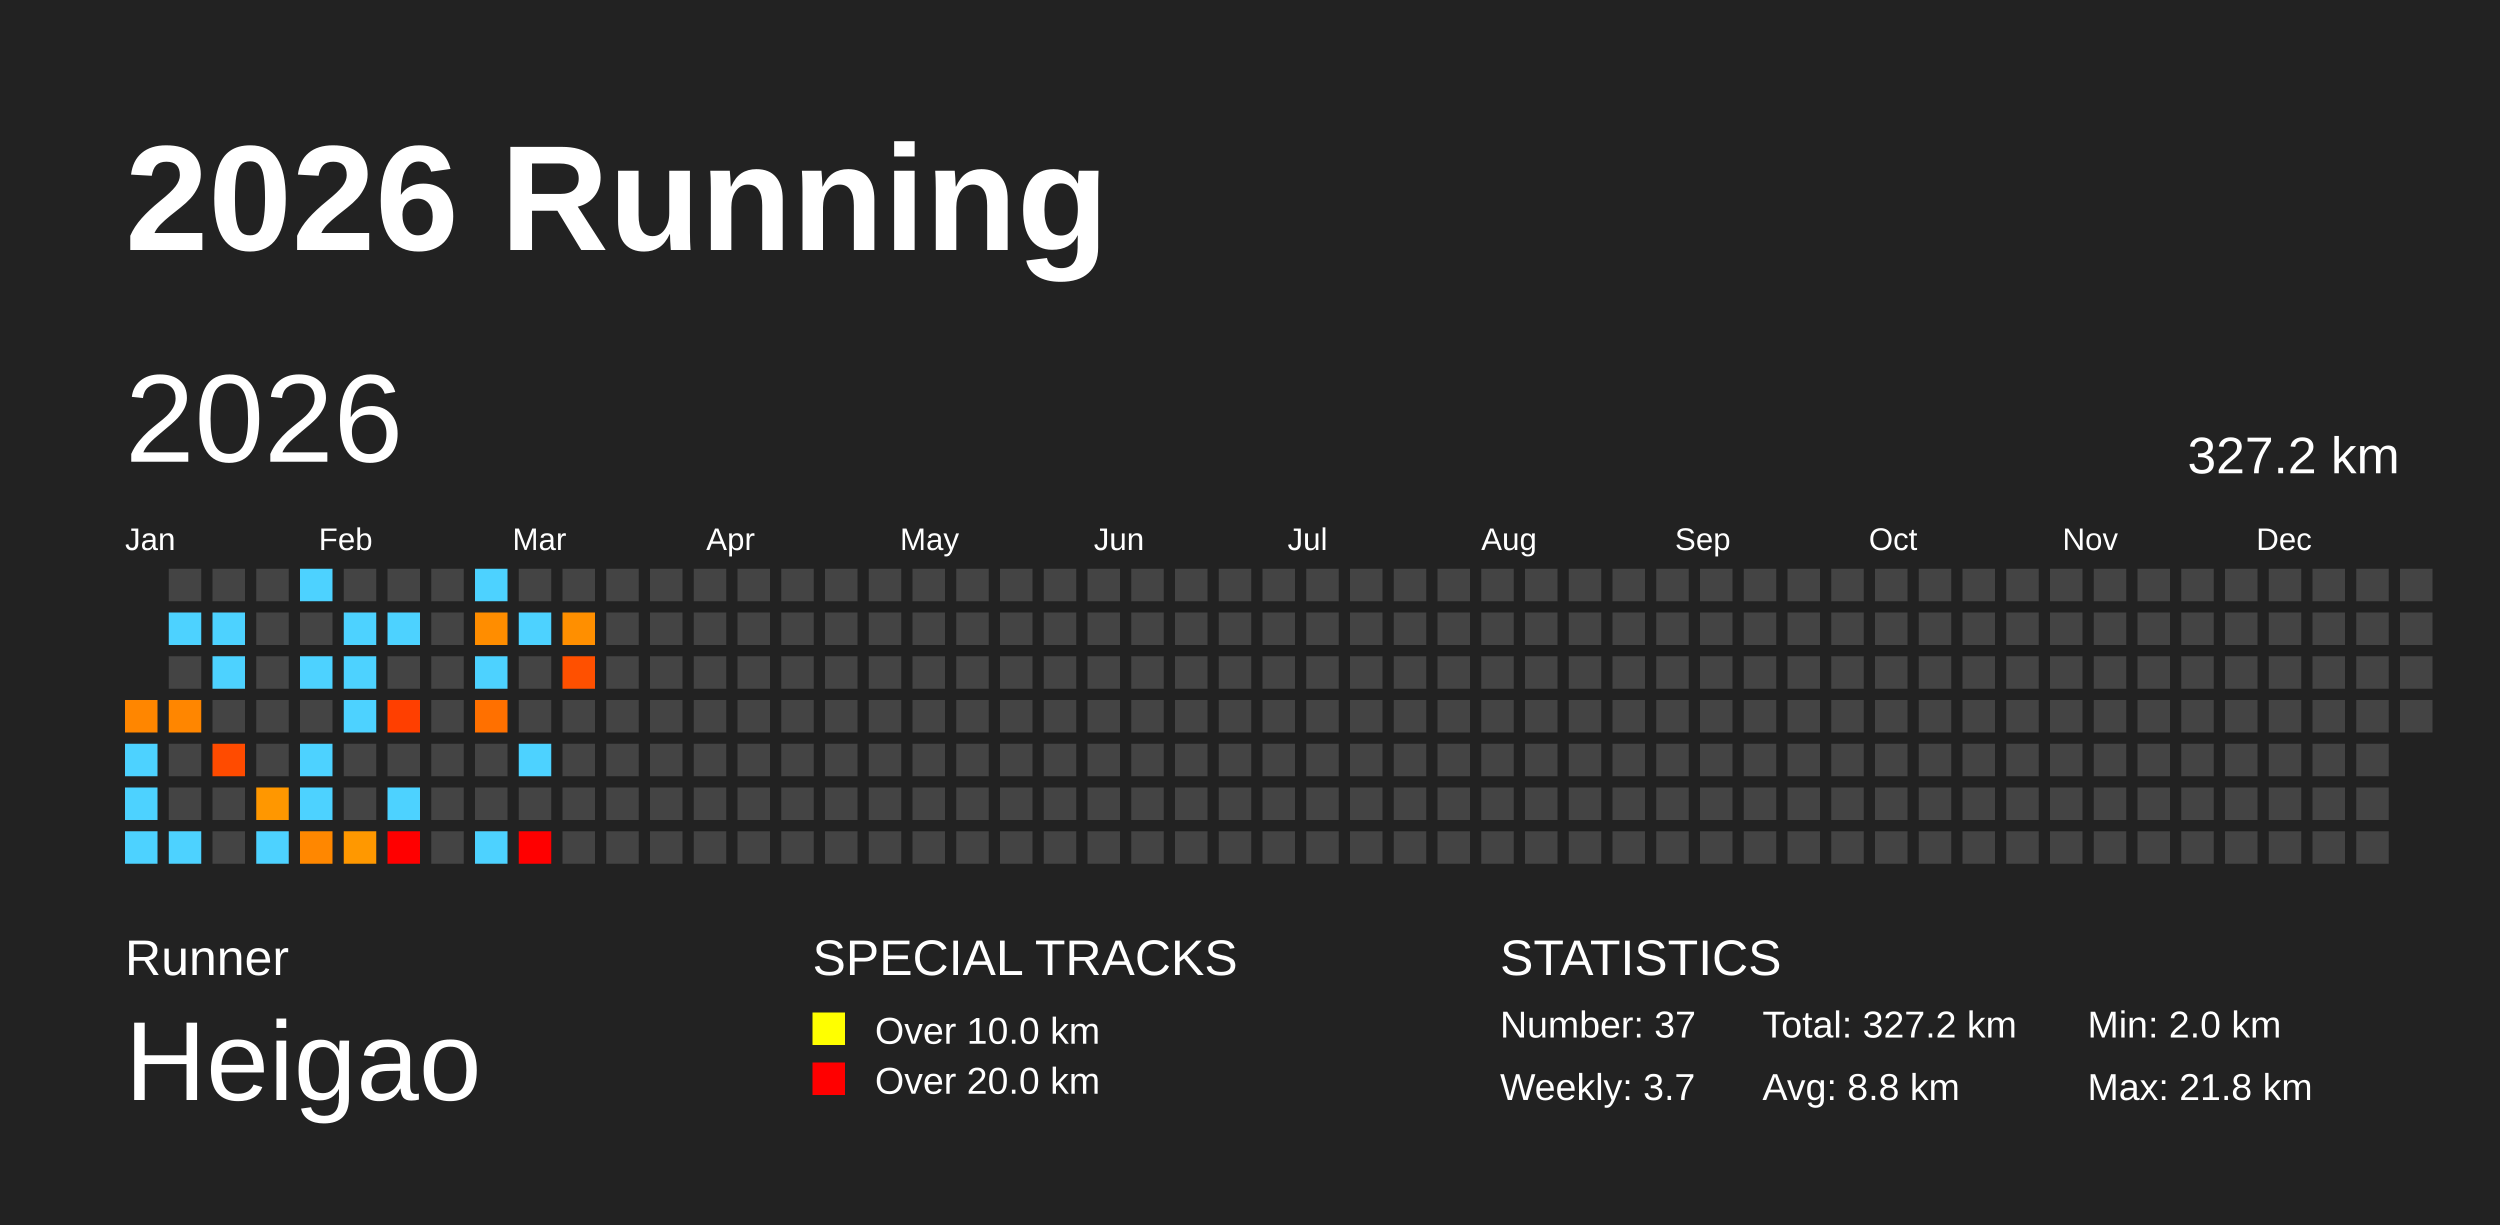
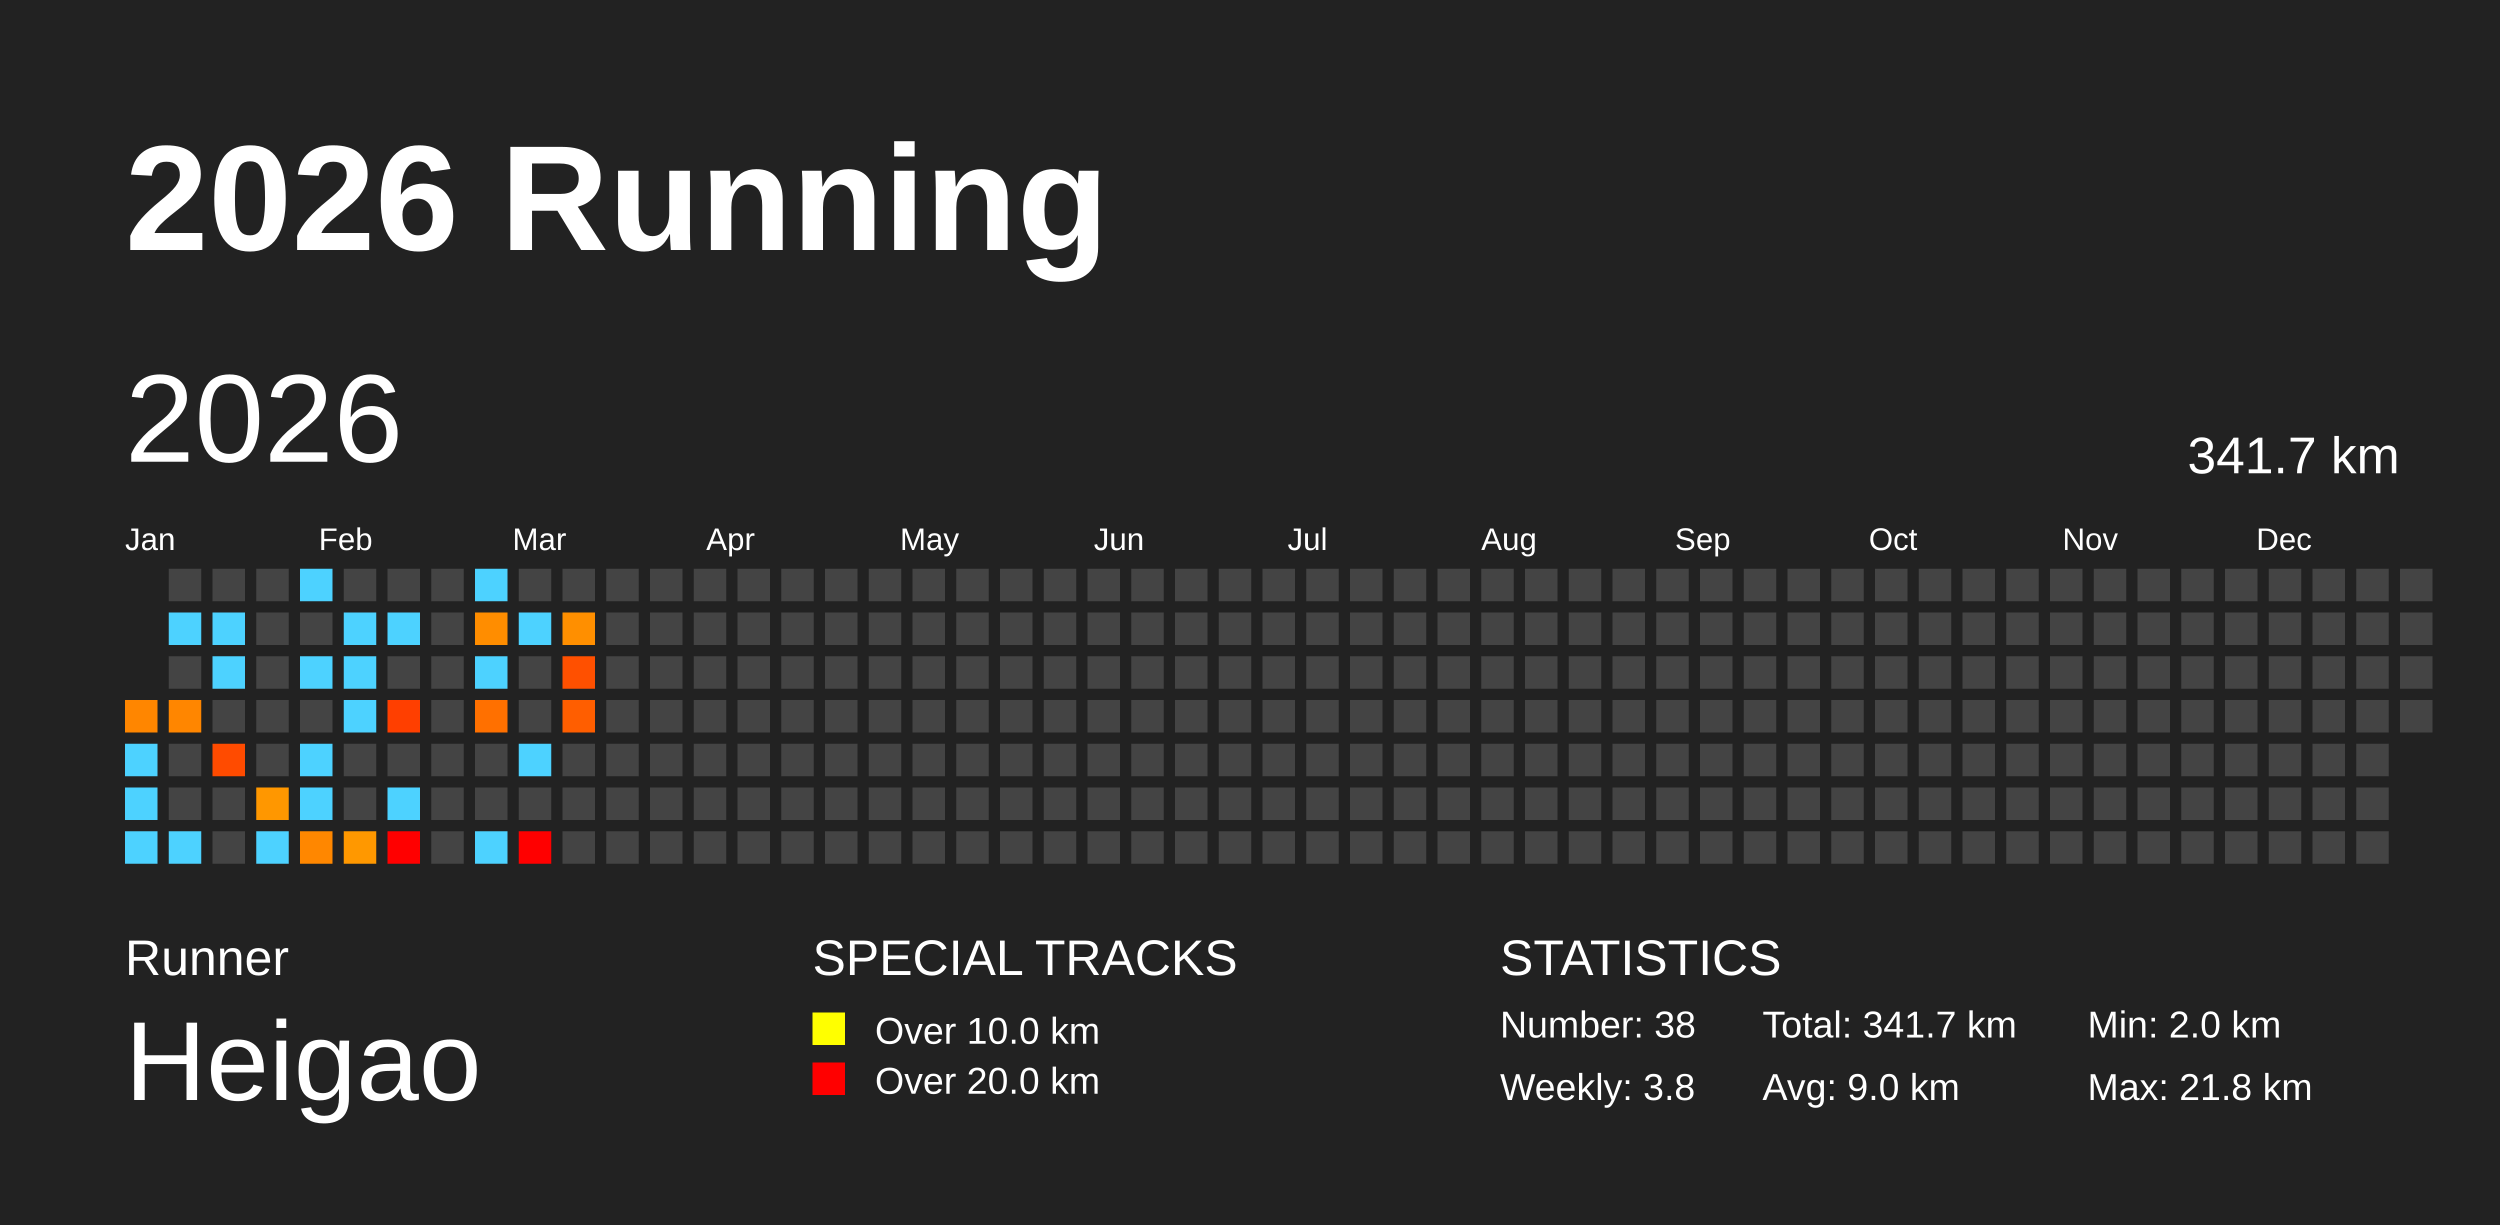
<svg xmlns="http://www.w3.org/2000/svg" baseProfile="full" height="98mm" version="1.1" viewBox="0,0,200,98" width="200mm">
  <defs />
  <rect fill="#222222" height="98" width="200" x="0" y="0" />
  <text fill="#FFFFFF" style="font-size:12px; font-family:Arial; font-weight:bold;" x="10" y="20">2026 Running</text>
  <text fill="#FFFFFF" style="font-size:4px; font-family:Arial" x="10" y="78">Runner</text>
  <text fill="#FFFFFF" style="font-size:9px; font-family:Arial" x="10" y="88">Heigao</text>
  <text fill="#FFFFFF" style="font-size:4px; font-family:Arial" x="65" y="78">SPECIAL TRACKS</text>
  <rect fill="yellow" height="2.6" width="2.6" x="65" y="81" />
  <text fill="#FFFFFF" style="font-size:3px; font-family:Arial" x="70" y="83.5">Over 10.0 km</text>
  <rect fill="red" height="2.6" width="2.6" x="65" y="85" />
  <text fill="#FFFFFF" style="font-size:3px; font-family:Arial" x="70" y="87.5">Over 20.0 km</text>
  <text fill="#FFFFFF" style="font-size:4px; font-family:Arial" x="120" y="78">STATISTICS</text>
-   <text fill="#FFFFFF" style="font-size:3px; font-family:Arial" x="120" y="83">Number: 37</text>
-   <text fill="#FFFFFF" style="font-size:3px; font-family:Arial" x="120" y="88">Weekly: 3.7</text>
-   <text fill="#FFFFFF" style="font-size:3px; font-family:Arial" x="141" y="83">Total: 327.2 km</text>
-   <text fill="#FFFFFF" style="font-size:3px; font-family:Arial" x="141" y="88">Avg: 8.8 km</text>
+   <text fill="#FFFFFF" style="font-size:3px; font-family:Arial" x="120" y="83">Number: 38</text>
+   <text fill="#FFFFFF" style="font-size:3px; font-family:Arial" x="120" y="88">Weekly: 3.8</text>
+   <text fill="#FFFFFF" style="font-size:3px; font-family:Arial" x="141" y="83">Total: 341.7 km</text>
+   <text fill="#FFFFFF" style="font-size:3px; font-family:Arial" x="141" y="88">Avg: 9.0 km</text>
  <text fill="#FFFFFF" style="font-size:3px; font-family:Arial" x="167" y="83">Min: 2.0 km</text>
  <text fill="#FFFFFF" style="font-size:3px; font-family:Arial" x="167" y="88">Max: 21.8 km</text>
  <text dominant-baseline="hanging" fill="#FFFFFF" style="font-size:10.0px; font-family:Arial;" x="10" y="30">2026</text>
-   <text dominant-baseline="hanging" fill="#FFFFFF" style="font-size:4.125px; font-family:Arial;" x="175" y="35">327.2 km</text>
+   <text dominant-baseline="hanging" fill="#FFFFFF" style="font-size:4.125px; font-family:Arial;" x="175" y="35">341.7 km</text>
  <text fill="#FFFFFF" style="font-size:2.5px; font-family:Arial" x="10.0" y="44">Jan</text>
  <text fill="#FFFFFF" style="font-size:2.5px; font-family:Arial" x="25.5" y="44">Feb</text>
  <text fill="#FFFFFF" style="font-size:2.5px; font-family:Arial" x="41.0" y="44">Mar</text>
  <text fill="#FFFFFF" style="font-size:2.5px; font-family:Arial" x="56.5" y="44">Apr</text>
  <text fill="#FFFFFF" style="font-size:2.5px; font-family:Arial" x="72.0" y="44">May</text>
  <text fill="#FFFFFF" style="font-size:2.5px; font-family:Arial" x="87.5" y="44">Jun</text>
  <text fill="#FFFFFF" style="font-size:2.5px; font-family:Arial" x="103.0" y="44">Jul</text>
  <text fill="#FFFFFF" style="font-size:2.5px; font-family:Arial" x="118.5" y="44">Aug</text>
  <text fill="#FFFFFF" style="font-size:2.5px; font-family:Arial" x="134.0" y="44">Sep</text>
  <text fill="#FFFFFF" style="font-size:2.5px; font-family:Arial" x="149.5" y="44">Oct</text>
  <text fill="#FFFFFF" style="font-size:2.5px; font-family:Arial" x="165.0" y="44">Nov</text>
  <text fill="#FFFFFF" style="font-size:2.5px; font-family:Arial" x="180.5" y="44">Dec</text>
  <rect fill="#ff8600" height="2.6" width="2.6" x="10.0" y="56.0" />
  <rect fill="#4dd2ff" height="2.6" width="2.6" x="10.0" y="59.5" />
  <rect fill="#4dd2ff" height="2.6" width="2.6" x="10.0" y="63.0" />
  <rect fill="#4dd2ff" height="2.6" width="2.6" x="10.0" y="66.5" />
  <rect fill="#444444" height="2.6" width="2.6" x="13.5" y="45.5" />
  <rect fill="#4dd2ff" height="2.6" width="2.6" x="13.5" y="49.0" />
  <rect fill="#444444" height="2.6" width="2.6" x="13.5" y="52.5" />
  <rect fill="#ff8600" height="2.6" width="2.6" x="13.5" y="56.0" />
  <rect fill="#444444" height="2.6" width="2.6" x="13.5" y="59.5" />
  <rect fill="#444444" height="2.6" width="2.6" x="13.5" y="63.0" />
  <rect fill="#4dd2ff" height="2.6" width="2.6" x="13.5" y="66.5" />
  <rect fill="#444444" height="2.6" width="2.6" x="17.0" y="45.5" />
  <rect fill="#4dd2ff" height="2.6" width="2.6" x="17.0" y="49.0" />
  <rect fill="#4dd2ff" height="2.6" width="2.6" x="17.0" y="52.5" />
  <rect fill="#444444" height="2.6" width="2.6" x="17.0" y="56.0" />
  <rect fill="#ff4b00" height="2.6" width="2.6" x="17.0" y="59.5" />
  <rect fill="#444444" height="2.6" width="2.6" x="17.0" y="63.0" />
  <rect fill="#444444" height="2.6" width="2.6" x="17.0" y="66.5" />
  <rect fill="#444444" height="2.6" width="2.6" x="20.5" y="45.5" />
  <rect fill="#444444" height="2.6" width="2.6" x="20.5" y="49.0" />
  <rect fill="#444444" height="2.6" width="2.6" x="20.5" y="52.5" />
  <rect fill="#444444" height="2.6" width="2.6" x="20.5" y="56.0" />
  <rect fill="#444444" height="2.6" width="2.6" x="20.5" y="59.5" />
  <rect fill="#ff9700" height="2.6" width="2.6" x="20.5" y="63.0" />
  <rect fill="#4dd2ff" height="2.6" width="2.6" x="20.5" y="66.5" />
  <rect fill="#4dd2ff" height="2.6" width="2.6" x="24.0" y="45.5" />
  <rect fill="#444444" height="2.6" width="2.6" x="24.0" y="49.0" />
  <rect fill="#4dd2ff" height="2.6" width="2.6" x="24.0" y="52.5" />
  <rect fill="#444444" height="2.6" width="2.6" x="24.0" y="56.0" />
  <rect fill="#4dd2ff" height="2.6" width="2.6" x="24.0" y="59.5" />
  <rect fill="#4dd2ff" height="2.6" width="2.6" x="24.0" y="63.0" />
  <rect fill="#ff8700" height="2.6" width="2.6" x="24.0" y="66.5" />
  <rect fill="#444444" height="2.6" width="2.6" x="27.5" y="45.5" />
  <rect fill="#4dd2ff" height="2.6" width="2.6" x="27.5" y="49.0" />
  <rect fill="#4dd2ff" height="2.6" width="2.6" x="27.5" y="52.5" />
  <rect fill="#4dd2ff" height="2.6" width="2.6" x="27.5" y="56.0" />
  <rect fill="#444444" height="2.6" width="2.6" x="27.5" y="59.5" />
  <rect fill="#444444" height="2.6" width="2.6" x="27.5" y="63.0" />
  <rect fill="#ff9800" height="2.6" width="2.6" x="27.5" y="66.5" />
  <rect fill="#444444" height="2.6" width="2.6" x="31.0" y="45.5" />
  <rect fill="#4dd2ff" height="2.6" width="2.6" x="31.0" y="49.0" />
  <rect fill="#444444" height="2.6" width="2.6" x="31.0" y="52.5" />
  <rect fill="#ff3f00" height="2.6" width="2.6" x="31.0" y="56.0" />
  <rect fill="#444444" height="2.6" width="2.6" x="31.0" y="59.5" />
  <rect fill="#4dd2ff" height="2.6" width="2.6" x="31.0" y="63.0" />
  <rect fill="red" height="2.6" width="2.6" x="31.0" y="66.5" />
  <rect fill="#444444" height="2.6" width="2.6" x="34.5" y="45.5" />
  <rect fill="#444444" height="2.6" width="2.6" x="34.5" y="49.0" />
  <rect fill="#444444" height="2.6" width="2.6" x="34.5" y="52.5" />
  <rect fill="#444444" height="2.6" width="2.6" x="34.5" y="56.0" />
  <rect fill="#444444" height="2.6" width="2.6" x="34.5" y="59.5" />
  <rect fill="#444444" height="2.6" width="2.6" x="34.5" y="63.0" />
  <rect fill="#444444" height="2.6" width="2.6" x="34.5" y="66.5" />
  <rect fill="#4dd2ff" height="2.6" width="2.6" x="38.0" y="45.5" />
  <rect fill="#ff8d00" height="2.6" width="2.6" x="38.0" y="49.0" />
  <rect fill="#4dd2ff" height="2.6" width="2.6" x="38.0" y="52.5" />
  <rect fill="#ff7000" height="2.6" width="2.6" x="38.0" y="56.0" />
  <rect fill="#444444" height="2.6" width="2.6" x="38.0" y="59.5" />
  <rect fill="#444444" height="2.6" width="2.6" x="38.0" y="63.0" />
  <rect fill="#4dd2ff" height="2.6" width="2.6" x="38.0" y="66.5" />
  <rect fill="#444444" height="2.6" width="2.6" x="41.5" y="45.5" />
  <rect fill="#4dd2ff" height="2.6" width="2.6" x="41.5" y="49.0" />
  <rect fill="#444444" height="2.6" width="2.6" x="41.5" y="52.5" />
  <rect fill="#444444" height="2.6" width="2.6" x="41.5" y="56.0" />
  <rect fill="#4dd2ff" height="2.6" width="2.6" x="41.5" y="59.5" />
  <rect fill="#444444" height="2.6" width="2.6" x="41.5" y="63.0" />
  <rect fill="red" height="2.6" width="2.6" x="41.5" y="66.5" />
  <rect fill="#444444" height="2.6" width="2.6" x="45.0" y="45.5" />
  <rect fill="#ff8f00" height="2.6" width="2.6" x="45.0" y="49.0" />
  <rect fill="#ff5000" height="2.6" width="2.6" x="45.0" y="52.5" />
-   <rect fill="#444444" height="2.6" width="2.6" x="45.0" y="56.0" />
+   <rect fill="#ff5e00" height="2.6" width="2.6" x="45.0" y="56.0" />
  <rect fill="#444444" height="2.6" width="2.6" x="45.0" y="59.5" />
  <rect fill="#444444" height="2.6" width="2.6" x="45.0" y="63.0" />
  <rect fill="#444444" height="2.6" width="2.6" x="45.0" y="66.5" />
  <rect fill="#444444" height="2.6" width="2.6" x="48.5" y="45.5" />
  <rect fill="#444444" height="2.6" width="2.6" x="48.5" y="49.0" />
  <rect fill="#444444" height="2.6" width="2.6" x="48.5" y="52.5" />
  <rect fill="#444444" height="2.6" width="2.6" x="48.5" y="56.0" />
  <rect fill="#444444" height="2.6" width="2.6" x="48.5" y="59.5" />
  <rect fill="#444444" height="2.6" width="2.6" x="48.5" y="63.0" />
  <rect fill="#444444" height="2.6" width="2.6" x="48.5" y="66.5" />
  <rect fill="#444444" height="2.6" width="2.6" x="52.0" y="45.5" />
  <rect fill="#444444" height="2.6" width="2.6" x="52.0" y="49.0" />
  <rect fill="#444444" height="2.6" width="2.6" x="52.0" y="52.5" />
  <rect fill="#444444" height="2.6" width="2.6" x="52.0" y="56.0" />
  <rect fill="#444444" height="2.6" width="2.6" x="52.0" y="59.5" />
  <rect fill="#444444" height="2.6" width="2.6" x="52.0" y="63.0" />
  <rect fill="#444444" height="2.6" width="2.6" x="52.0" y="66.5" />
  <rect fill="#444444" height="2.6" width="2.6" x="55.5" y="45.5" />
  <rect fill="#444444" height="2.6" width="2.6" x="55.5" y="49.0" />
  <rect fill="#444444" height="2.6" width="2.6" x="55.5" y="52.5" />
  <rect fill="#444444" height="2.6" width="2.6" x="55.5" y="56.0" />
  <rect fill="#444444" height="2.6" width="2.6" x="55.5" y="59.5" />
  <rect fill="#444444" height="2.6" width="2.6" x="55.5" y="63.0" />
  <rect fill="#444444" height="2.6" width="2.6" x="55.5" y="66.5" />
  <rect fill="#444444" height="2.6" width="2.6" x="59.0" y="45.5" />
  <rect fill="#444444" height="2.6" width="2.6" x="59.0" y="49.0" />
  <rect fill="#444444" height="2.6" width="2.6" x="59.0" y="52.5" />
  <rect fill="#444444" height="2.6" width="2.6" x="59.0" y="56.0" />
  <rect fill="#444444" height="2.6" width="2.6" x="59.0" y="59.5" />
  <rect fill="#444444" height="2.6" width="2.6" x="59.0" y="63.0" />
  <rect fill="#444444" height="2.6" width="2.6" x="59.0" y="66.5" />
  <rect fill="#444444" height="2.6" width="2.6" x="62.5" y="45.5" />
  <rect fill="#444444" height="2.6" width="2.6" x="62.5" y="49.0" />
  <rect fill="#444444" height="2.6" width="2.6" x="62.5" y="52.5" />
  <rect fill="#444444" height="2.6" width="2.6" x="62.5" y="56.0" />
  <rect fill="#444444" height="2.6" width="2.6" x="62.5" y="59.5" />
  <rect fill="#444444" height="2.6" width="2.6" x="62.5" y="63.0" />
  <rect fill="#444444" height="2.6" width="2.6" x="62.5" y="66.5" />
  <rect fill="#444444" height="2.6" width="2.6" x="66.0" y="45.5" />
  <rect fill="#444444" height="2.6" width="2.6" x="66.0" y="49.0" />
  <rect fill="#444444" height="2.6" width="2.6" x="66.0" y="52.5" />
  <rect fill="#444444" height="2.6" width="2.6" x="66.0" y="56.0" />
  <rect fill="#444444" height="2.6" width="2.6" x="66.0" y="59.5" />
  <rect fill="#444444" height="2.6" width="2.6" x="66.0" y="63.0" />
  <rect fill="#444444" height="2.6" width="2.6" x="66.0" y="66.5" />
  <rect fill="#444444" height="2.6" width="2.6" x="69.5" y="45.5" />
  <rect fill="#444444" height="2.6" width="2.6" x="69.5" y="49.0" />
  <rect fill="#444444" height="2.6" width="2.6" x="69.5" y="52.5" />
  <rect fill="#444444" height="2.6" width="2.6" x="69.5" y="56.0" />
  <rect fill="#444444" height="2.6" width="2.6" x="69.5" y="59.5" />
  <rect fill="#444444" height="2.6" width="2.6" x="69.5" y="63.0" />
  <rect fill="#444444" height="2.6" width="2.6" x="69.5" y="66.5" />
  <rect fill="#444444" height="2.6" width="2.6" x="73.0" y="45.5" />
  <rect fill="#444444" height="2.6" width="2.6" x="73.0" y="49.0" />
  <rect fill="#444444" height="2.6" width="2.6" x="73.0" y="52.5" />
  <rect fill="#444444" height="2.6" width="2.6" x="73.0" y="56.0" />
  <rect fill="#444444" height="2.6" width="2.6" x="73.0" y="59.5" />
  <rect fill="#444444" height="2.6" width="2.6" x="73.0" y="63.0" />
  <rect fill="#444444" height="2.6" width="2.6" x="73.0" y="66.5" />
  <rect fill="#444444" height="2.6" width="2.6" x="76.5" y="45.5" />
  <rect fill="#444444" height="2.6" width="2.6" x="76.5" y="49.0" />
  <rect fill="#444444" height="2.6" width="2.6" x="76.5" y="52.5" />
  <rect fill="#444444" height="2.6" width="2.6" x="76.5" y="56.0" />
  <rect fill="#444444" height="2.6" width="2.6" x="76.5" y="59.5" />
  <rect fill="#444444" height="2.6" width="2.6" x="76.5" y="63.0" />
  <rect fill="#444444" height="2.6" width="2.6" x="76.5" y="66.5" />
  <rect fill="#444444" height="2.6" width="2.6" x="80.0" y="45.5" />
  <rect fill="#444444" height="2.6" width="2.6" x="80.0" y="49.0" />
  <rect fill="#444444" height="2.6" width="2.6" x="80.0" y="52.5" />
  <rect fill="#444444" height="2.6" width="2.6" x="80.0" y="56.0" />
  <rect fill="#444444" height="2.6" width="2.6" x="80.0" y="59.5" />
  <rect fill="#444444" height="2.6" width="2.6" x="80.0" y="63.0" />
  <rect fill="#444444" height="2.6" width="2.6" x="80.0" y="66.5" />
  <rect fill="#444444" height="2.6" width="2.6" x="83.5" y="45.5" />
  <rect fill="#444444" height="2.6" width="2.6" x="83.5" y="49.0" />
  <rect fill="#444444" height="2.6" width="2.6" x="83.5" y="52.5" />
  <rect fill="#444444" height="2.6" width="2.6" x="83.5" y="56.0" />
  <rect fill="#444444" height="2.6" width="2.6" x="83.5" y="59.5" />
  <rect fill="#444444" height="2.6" width="2.6" x="83.5" y="63.0" />
  <rect fill="#444444" height="2.6" width="2.6" x="83.5" y="66.5" />
  <rect fill="#444444" height="2.6" width="2.6" x="87.0" y="45.5" />
  <rect fill="#444444" height="2.6" width="2.6" x="87.0" y="49.0" />
  <rect fill="#444444" height="2.6" width="2.6" x="87.0" y="52.5" />
  <rect fill="#444444" height="2.6" width="2.6" x="87.0" y="56.0" />
  <rect fill="#444444" height="2.6" width="2.6" x="87.0" y="59.5" />
  <rect fill="#444444" height="2.6" width="2.6" x="87.0" y="63.0" />
  <rect fill="#444444" height="2.6" width="2.6" x="87.0" y="66.5" />
  <rect fill="#444444" height="2.6" width="2.6" x="90.5" y="45.5" />
  <rect fill="#444444" height="2.6" width="2.6" x="90.5" y="49.0" />
  <rect fill="#444444" height="2.6" width="2.6" x="90.5" y="52.5" />
  <rect fill="#444444" height="2.6" width="2.6" x="90.5" y="56.0" />
  <rect fill="#444444" height="2.6" width="2.6" x="90.5" y="59.5" />
  <rect fill="#444444" height="2.6" width="2.6" x="90.5" y="63.0" />
  <rect fill="#444444" height="2.6" width="2.6" x="90.5" y="66.5" />
  <rect fill="#444444" height="2.6" width="2.6" x="94.0" y="45.5" />
  <rect fill="#444444" height="2.6" width="2.6" x="94.0" y="49.0" />
  <rect fill="#444444" height="2.6" width="2.6" x="94.0" y="52.5" />
  <rect fill="#444444" height="2.6" width="2.6" x="94.0" y="56.0" />
  <rect fill="#444444" height="2.6" width="2.6" x="94.0" y="59.5" />
  <rect fill="#444444" height="2.6" width="2.6" x="94.0" y="63.0" />
  <rect fill="#444444" height="2.6" width="2.6" x="94.0" y="66.5" />
  <rect fill="#444444" height="2.6" width="2.6" x="97.5" y="45.5" />
  <rect fill="#444444" height="2.6" width="2.6" x="97.5" y="49.0" />
  <rect fill="#444444" height="2.6" width="2.6" x="97.5" y="52.5" />
  <rect fill="#444444" height="2.6" width="2.6" x="97.5" y="56.0" />
  <rect fill="#444444" height="2.6" width="2.6" x="97.5" y="59.5" />
  <rect fill="#444444" height="2.6" width="2.6" x="97.5" y="63.0" />
  <rect fill="#444444" height="2.6" width="2.6" x="97.5" y="66.5" />
  <rect fill="#444444" height="2.6" width="2.6" x="101.0" y="45.5" />
  <rect fill="#444444" height="2.6" width="2.6" x="101.0" y="49.0" />
  <rect fill="#444444" height="2.6" width="2.6" x="101.0" y="52.5" />
  <rect fill="#444444" height="2.6" width="2.6" x="101.0" y="56.0" />
  <rect fill="#444444" height="2.6" width="2.6" x="101.0" y="59.5" />
  <rect fill="#444444" height="2.6" width="2.6" x="101.0" y="63.0" />
  <rect fill="#444444" height="2.6" width="2.6" x="101.0" y="66.5" />
  <rect fill="#444444" height="2.6" width="2.6" x="104.5" y="45.5" />
  <rect fill="#444444" height="2.6" width="2.6" x="104.5" y="49.0" />
  <rect fill="#444444" height="2.6" width="2.6" x="104.5" y="52.5" />
  <rect fill="#444444" height="2.6" width="2.6" x="104.5" y="56.0" />
  <rect fill="#444444" height="2.6" width="2.6" x="104.5" y="59.5" />
  <rect fill="#444444" height="2.6" width="2.6" x="104.5" y="63.0" />
  <rect fill="#444444" height="2.6" width="2.6" x="104.5" y="66.5" />
  <rect fill="#444444" height="2.6" width="2.6" x="108.0" y="45.5" />
  <rect fill="#444444" height="2.6" width="2.6" x="108.0" y="49.0" />
  <rect fill="#444444" height="2.6" width="2.6" x="108.0" y="52.5" />
  <rect fill="#444444" height="2.6" width="2.6" x="108.0" y="56.0" />
  <rect fill="#444444" height="2.6" width="2.6" x="108.0" y="59.5" />
  <rect fill="#444444" height="2.6" width="2.6" x="108.0" y="63.0" />
  <rect fill="#444444" height="2.6" width="2.6" x="108.0" y="66.5" />
  <rect fill="#444444" height="2.6" width="2.6" x="111.5" y="45.5" />
  <rect fill="#444444" height="2.6" width="2.6" x="111.5" y="49.0" />
  <rect fill="#444444" height="2.6" width="2.6" x="111.5" y="52.5" />
  <rect fill="#444444" height="2.6" width="2.6" x="111.5" y="56.0" />
  <rect fill="#444444" height="2.6" width="2.6" x="111.5" y="59.5" />
  <rect fill="#444444" height="2.6" width="2.6" x="111.5" y="63.0" />
  <rect fill="#444444" height="2.6" width="2.6" x="111.5" y="66.5" />
  <rect fill="#444444" height="2.6" width="2.6" x="115.0" y="45.5" />
  <rect fill="#444444" height="2.6" width="2.6" x="115.0" y="49.0" />
  <rect fill="#444444" height="2.6" width="2.6" x="115.0" y="52.5" />
  <rect fill="#444444" height="2.6" width="2.6" x="115.0" y="56.0" />
  <rect fill="#444444" height="2.6" width="2.6" x="115.0" y="59.5" />
  <rect fill="#444444" height="2.6" width="2.6" x="115.0" y="63.0" />
  <rect fill="#444444" height="2.6" width="2.6" x="115.0" y="66.5" />
  <rect fill="#444444" height="2.6" width="2.6" x="118.5" y="45.5" />
  <rect fill="#444444" height="2.6" width="2.6" x="118.5" y="49.0" />
  <rect fill="#444444" height="2.6" width="2.6" x="118.5" y="52.5" />
  <rect fill="#444444" height="2.6" width="2.6" x="118.5" y="56.0" />
  <rect fill="#444444" height="2.6" width="2.6" x="118.5" y="59.5" />
  <rect fill="#444444" height="2.6" width="2.6" x="118.5" y="63.0" />
  <rect fill="#444444" height="2.6" width="2.6" x="118.5" y="66.5" />
  <rect fill="#444444" height="2.6" width="2.6" x="122.0" y="45.5" />
  <rect fill="#444444" height="2.6" width="2.6" x="122.0" y="49.0" />
  <rect fill="#444444" height="2.6" width="2.6" x="122.0" y="52.5" />
  <rect fill="#444444" height="2.6" width="2.6" x="122.0" y="56.0" />
  <rect fill="#444444" height="2.6" width="2.6" x="122.0" y="59.5" />
  <rect fill="#444444" height="2.6" width="2.6" x="122.0" y="63.0" />
  <rect fill="#444444" height="2.6" width="2.6" x="122.0" y="66.5" />
  <rect fill="#444444" height="2.6" width="2.6" x="125.5" y="45.5" />
  <rect fill="#444444" height="2.6" width="2.6" x="125.5" y="49.0" />
  <rect fill="#444444" height="2.6" width="2.6" x="125.5" y="52.5" />
  <rect fill="#444444" height="2.6" width="2.6" x="125.5" y="56.0" />
  <rect fill="#444444" height="2.6" width="2.6" x="125.5" y="59.5" />
  <rect fill="#444444" height="2.6" width="2.6" x="125.5" y="63.0" />
  <rect fill="#444444" height="2.6" width="2.6" x="125.5" y="66.5" />
  <rect fill="#444444" height="2.6" width="2.6" x="129.0" y="45.5" />
  <rect fill="#444444" height="2.6" width="2.6" x="129.0" y="49.0" />
  <rect fill="#444444" height="2.6" width="2.6" x="129.0" y="52.5" />
  <rect fill="#444444" height="2.6" width="2.6" x="129.0" y="56.0" />
  <rect fill="#444444" height="2.6" width="2.6" x="129.0" y="59.5" />
  <rect fill="#444444" height="2.6" width="2.6" x="129.0" y="63.0" />
  <rect fill="#444444" height="2.6" width="2.6" x="129.0" y="66.5" />
  <rect fill="#444444" height="2.6" width="2.6" x="132.5" y="45.5" />
  <rect fill="#444444" height="2.6" width="2.6" x="132.5" y="49.0" />
  <rect fill="#444444" height="2.6" width="2.6" x="132.5" y="52.5" />
  <rect fill="#444444" height="2.6" width="2.6" x="132.5" y="56.0" />
  <rect fill="#444444" height="2.6" width="2.6" x="132.5" y="59.5" />
  <rect fill="#444444" height="2.6" width="2.6" x="132.5" y="63.0" />
  <rect fill="#444444" height="2.6" width="2.6" x="132.5" y="66.5" />
  <rect fill="#444444" height="2.6" width="2.6" x="136.0" y="45.5" />
  <rect fill="#444444" height="2.6" width="2.6" x="136.0" y="49.0" />
  <rect fill="#444444" height="2.6" width="2.6" x="136.0" y="52.5" />
  <rect fill="#444444" height="2.6" width="2.6" x="136.0" y="56.0" />
  <rect fill="#444444" height="2.6" width="2.6" x="136.0" y="59.5" />
  <rect fill="#444444" height="2.6" width="2.6" x="136.0" y="63.0" />
  <rect fill="#444444" height="2.6" width="2.6" x="136.0" y="66.5" />
  <rect fill="#444444" height="2.6" width="2.6" x="139.5" y="45.5" />
  <rect fill="#444444" height="2.6" width="2.6" x="139.5" y="49.0" />
  <rect fill="#444444" height="2.6" width="2.6" x="139.5" y="52.5" />
  <rect fill="#444444" height="2.6" width="2.6" x="139.5" y="56.0" />
  <rect fill="#444444" height="2.6" width="2.6" x="139.5" y="59.5" />
  <rect fill="#444444" height="2.6" width="2.6" x="139.5" y="63.0" />
  <rect fill="#444444" height="2.6" width="2.6" x="139.5" y="66.5" />
  <rect fill="#444444" height="2.6" width="2.6" x="143.0" y="45.5" />
  <rect fill="#444444" height="2.6" width="2.6" x="143.0" y="49.0" />
  <rect fill="#444444" height="2.6" width="2.6" x="143.0" y="52.5" />
  <rect fill="#444444" height="2.6" width="2.6" x="143.0" y="56.0" />
  <rect fill="#444444" height="2.6" width="2.6" x="143.0" y="59.5" />
  <rect fill="#444444" height="2.6" width="2.6" x="143.0" y="63.0" />
  <rect fill="#444444" height="2.6" width="2.6" x="143.0" y="66.5" />
  <rect fill="#444444" height="2.6" width="2.6" x="146.5" y="45.5" />
  <rect fill="#444444" height="2.6" width="2.6" x="146.5" y="49.0" />
  <rect fill="#444444" height="2.6" width="2.6" x="146.5" y="52.5" />
  <rect fill="#444444" height="2.6" width="2.6" x="146.5" y="56.0" />
  <rect fill="#444444" height="2.6" width="2.6" x="146.5" y="59.5" />
  <rect fill="#444444" height="2.6" width="2.6" x="146.5" y="63.0" />
  <rect fill="#444444" height="2.6" width="2.6" x="146.5" y="66.5" />
  <rect fill="#444444" height="2.6" width="2.6" x="150.0" y="45.5" />
  <rect fill="#444444" height="2.6" width="2.6" x="150.0" y="49.0" />
  <rect fill="#444444" height="2.6" width="2.6" x="150.0" y="52.5" />
  <rect fill="#444444" height="2.6" width="2.6" x="150.0" y="56.0" />
  <rect fill="#444444" height="2.6" width="2.6" x="150.0" y="59.5" />
  <rect fill="#444444" height="2.6" width="2.6" x="150.0" y="63.0" />
  <rect fill="#444444" height="2.6" width="2.6" x="150.0" y="66.5" />
  <rect fill="#444444" height="2.6" width="2.6" x="153.5" y="45.5" />
  <rect fill="#444444" height="2.6" width="2.6" x="153.5" y="49.0" />
  <rect fill="#444444" height="2.6" width="2.6" x="153.5" y="52.5" />
  <rect fill="#444444" height="2.6" width="2.6" x="153.5" y="56.0" />
  <rect fill="#444444" height="2.6" width="2.6" x="153.5" y="59.5" />
  <rect fill="#444444" height="2.6" width="2.6" x="153.5" y="63.0" />
  <rect fill="#444444" height="2.6" width="2.6" x="153.5" y="66.5" />
  <rect fill="#444444" height="2.6" width="2.6" x="157.0" y="45.5" />
  <rect fill="#444444" height="2.6" width="2.6" x="157.0" y="49.0" />
  <rect fill="#444444" height="2.6" width="2.6" x="157.0" y="52.5" />
  <rect fill="#444444" height="2.6" width="2.6" x="157.0" y="56.0" />
  <rect fill="#444444" height="2.6" width="2.6" x="157.0" y="59.5" />
  <rect fill="#444444" height="2.6" width="2.6" x="157.0" y="63.0" />
  <rect fill="#444444" height="2.6" width="2.6" x="157.0" y="66.5" />
  <rect fill="#444444" height="2.6" width="2.6" x="160.5" y="45.5" />
  <rect fill="#444444" height="2.6" width="2.6" x="160.5" y="49.0" />
  <rect fill="#444444" height="2.6" width="2.6" x="160.5" y="52.5" />
  <rect fill="#444444" height="2.6" width="2.6" x="160.5" y="56.0" />
  <rect fill="#444444" height="2.6" width="2.6" x="160.5" y="59.5" />
  <rect fill="#444444" height="2.6" width="2.6" x="160.5" y="63.0" />
  <rect fill="#444444" height="2.6" width="2.6" x="160.5" y="66.5" />
  <rect fill="#444444" height="2.6" width="2.6" x="164.0" y="45.5" />
  <rect fill="#444444" height="2.6" width="2.6" x="164.0" y="49.0" />
  <rect fill="#444444" height="2.6" width="2.6" x="164.0" y="52.5" />
  <rect fill="#444444" height="2.6" width="2.6" x="164.0" y="56.0" />
  <rect fill="#444444" height="2.6" width="2.6" x="164.0" y="59.5" />
  <rect fill="#444444" height="2.6" width="2.6" x="164.0" y="63.0" />
  <rect fill="#444444" height="2.6" width="2.6" x="164.0" y="66.5" />
  <rect fill="#444444" height="2.6" width="2.6" x="167.5" y="45.5" />
  <rect fill="#444444" height="2.6" width="2.6" x="167.5" y="49.0" />
  <rect fill="#444444" height="2.6" width="2.6" x="167.5" y="52.5" />
  <rect fill="#444444" height="2.6" width="2.6" x="167.5" y="56.0" />
  <rect fill="#444444" height="2.6" width="2.6" x="167.5" y="59.5" />
  <rect fill="#444444" height="2.6" width="2.6" x="167.5" y="63.0" />
  <rect fill="#444444" height="2.6" width="2.6" x="167.5" y="66.5" />
  <rect fill="#444444" height="2.6" width="2.6" x="171.0" y="45.5" />
  <rect fill="#444444" height="2.6" width="2.6" x="171.0" y="49.0" />
  <rect fill="#444444" height="2.6" width="2.6" x="171.0" y="52.5" />
  <rect fill="#444444" height="2.6" width="2.6" x="171.0" y="56.0" />
  <rect fill="#444444" height="2.6" width="2.6" x="171.0" y="59.5" />
  <rect fill="#444444" height="2.6" width="2.6" x="171.0" y="63.0" />
  <rect fill="#444444" height="2.6" width="2.6" x="171.0" y="66.5" />
  <rect fill="#444444" height="2.6" width="2.6" x="174.5" y="45.5" />
  <rect fill="#444444" height="2.6" width="2.6" x="174.5" y="49.0" />
  <rect fill="#444444" height="2.6" width="2.6" x="174.5" y="52.5" />
  <rect fill="#444444" height="2.6" width="2.6" x="174.5" y="56.0" />
  <rect fill="#444444" height="2.6" width="2.6" x="174.5" y="59.5" />
  <rect fill="#444444" height="2.6" width="2.6" x="174.5" y="63.0" />
  <rect fill="#444444" height="2.6" width="2.6" x="174.5" y="66.5" />
  <rect fill="#444444" height="2.6" width="2.6" x="178.0" y="45.5" />
  <rect fill="#444444" height="2.6" width="2.6" x="178.0" y="49.0" />
  <rect fill="#444444" height="2.6" width="2.6" x="178.0" y="52.5" />
  <rect fill="#444444" height="2.6" width="2.6" x="178.0" y="56.0" />
  <rect fill="#444444" height="2.6" width="2.6" x="178.0" y="59.5" />
  <rect fill="#444444" height="2.6" width="2.6" x="178.0" y="63.0" />
  <rect fill="#444444" height="2.6" width="2.6" x="178.0" y="66.5" />
  <rect fill="#444444" height="2.6" width="2.6" x="181.5" y="45.5" />
  <rect fill="#444444" height="2.6" width="2.6" x="181.5" y="49.0" />
  <rect fill="#444444" height="2.6" width="2.6" x="181.5" y="52.5" />
  <rect fill="#444444" height="2.6" width="2.6" x="181.5" y="56.0" />
  <rect fill="#444444" height="2.6" width="2.6" x="181.5" y="59.5" />
  <rect fill="#444444" height="2.6" width="2.6" x="181.5" y="63.0" />
  <rect fill="#444444" height="2.6" width="2.6" x="181.5" y="66.5" />
  <rect fill="#444444" height="2.6" width="2.6" x="185.0" y="45.5" />
  <rect fill="#444444" height="2.6" width="2.6" x="185.0" y="49.0" />
  <rect fill="#444444" height="2.6" width="2.6" x="185.0" y="52.5" />
  <rect fill="#444444" height="2.6" width="2.6" x="185.0" y="56.0" />
  <rect fill="#444444" height="2.6" width="2.6" x="185.0" y="59.5" />
  <rect fill="#444444" height="2.6" width="2.6" x="185.0" y="63.0" />
  <rect fill="#444444" height="2.6" width="2.6" x="185.0" y="66.5" />
  <rect fill="#444444" height="2.6" width="2.6" x="188.5" y="45.5" />
  <rect fill="#444444" height="2.6" width="2.6" x="188.5" y="49.0" />
  <rect fill="#444444" height="2.6" width="2.6" x="188.5" y="52.5" />
  <rect fill="#444444" height="2.6" width="2.6" x="188.5" y="56.0" />
  <rect fill="#444444" height="2.6" width="2.6" x="188.5" y="59.5" />
  <rect fill="#444444" height="2.6" width="2.6" x="188.5" y="63.0" />
  <rect fill="#444444" height="2.6" width="2.6" x="188.5" y="66.5" />
  <rect fill="#444444" height="2.6" width="2.6" x="192.0" y="45.5" />
  <rect fill="#444444" height="2.6" width="2.6" x="192.0" y="49.0" />
  <rect fill="#444444" height="2.6" width="2.6" x="192.0" y="52.5" />
  <rect fill="#444444" height="2.6" width="2.6" x="192.0" y="56.0" />
</svg>
